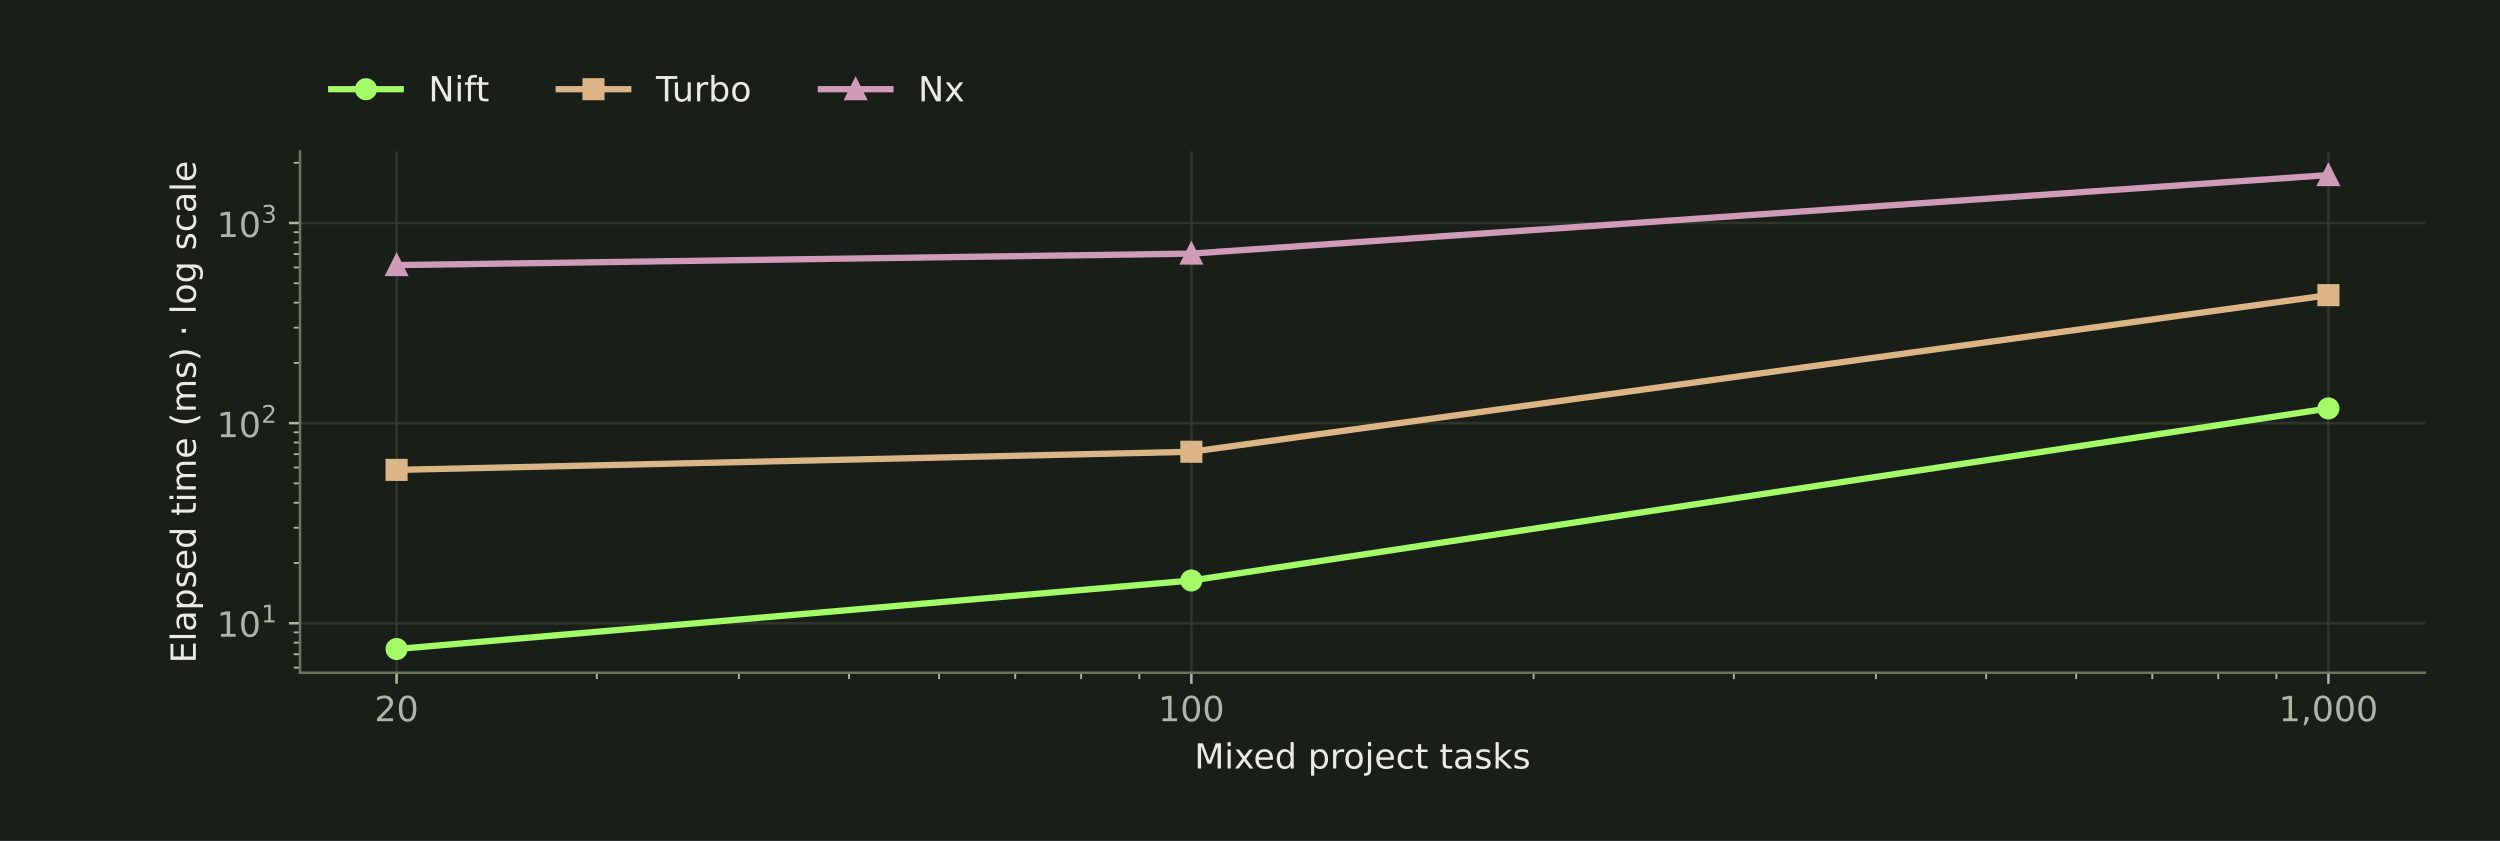
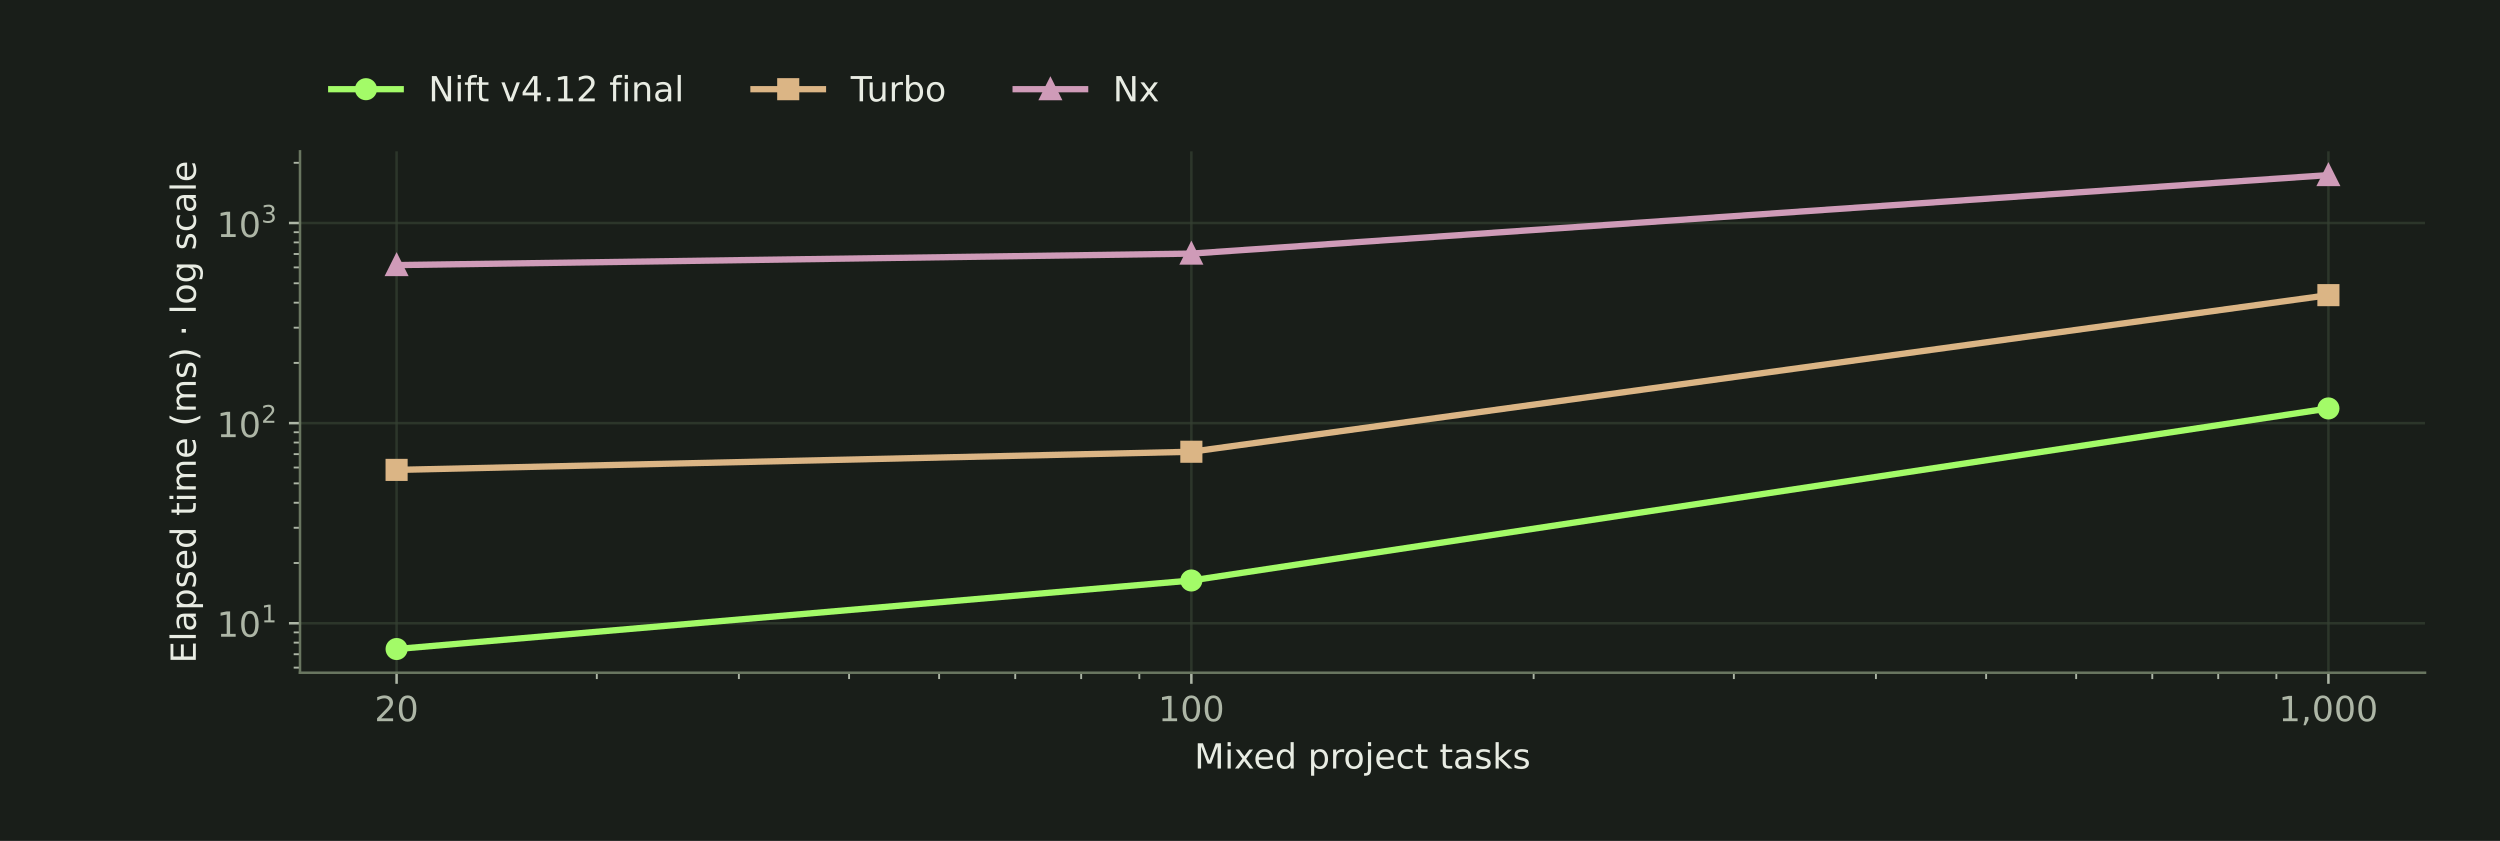
<svg xmlns="http://www.w3.org/2000/svg" xmlns:xlink="http://www.w3.org/1999/xlink" width="792pt" height="266.4pt" viewBox="0 0 792 266.4" version="1.1">
  <defs>
    <style type="text/css">*{stroke-linejoin: round; stroke-linecap: butt}</style>
  </defs>
  <g id="figure_1">
    <g id="patch_1">
      <path d="M 0 266.4 L 792 266.4 L 792 0 L 0 0 z " style="fill: #191e19" />
    </g>
    <g id="axes_1">
      <g id="patch_2">
        <path d="M 95.04 213.12 L 768.24 213.12 L 768.24 47.952 L 95.04 47.952 z " style="fill: #191e19" />
      </g>
      <g id="matplotlib.axis_1">
        <g id="xtick_1">
          <g id="line2d_1">
            <path d="M 125.64 213.12 L 125.64 47.952 " clip-path="url(#pe6b6be5bf1)" style="fill: none; stroke: #354132; stroke-opacity: 0.7; stroke-width: 0.8; stroke-linecap: square" />
          </g>
          <g id="line2d_2">
            <defs>
              <path id="mb59d0f743f" d="M 0 0 L 0 3.5 " style="stroke: #adb6a6; stroke-width: 0.8" />
            </defs>
            <g>
              <use xlink:href="#mb59d0f743f" x="125.64" y="213.12" style="fill: #adb6a6; stroke: #adb6a6; stroke-width: 0.8" />
            </g>
          </g>
          <g id="text_1">
            <text style="font-size: 11px; font-family: 'DejaVu Sans'; text-anchor: middle; fill: #adb6a6" x="125.64" y="228.477" transform="rotate(-0 125.64 228.4774)">20</text>
          </g>
        </g>
        <g id="xtick_2">
          <g id="line2d_3">
            <path d="M 377.422 213.12 L 377.422 47.952 " clip-path="url(#pe6b6be5bf1)" style="fill: none; stroke: #354132; stroke-opacity: 0.7; stroke-width: 0.8; stroke-linecap: square" />
          </g>
          <g id="line2d_4">
            <g>
              <use xlink:href="#mb59d0f743f" x="377.422" y="213.12" style="fill: #adb6a6; stroke: #adb6a6; stroke-width: 0.8" />
            </g>
          </g>
          <g id="text_2">
            <text style="font-size: 11px; font-family: 'DejaVu Sans'; text-anchor: middle; fill: #adb6a6" x="377.422" y="228.477" transform="rotate(-0 377.4218 228.4774)">100</text>
          </g>
        </g>
        <g id="xtick_3">
          <g id="line2d_5">
            <path d="M 737.64 213.12 L 737.64 47.952 " clip-path="url(#pe6b6be5bf1)" style="fill: none; stroke: #354132; stroke-opacity: 0.7; stroke-width: 0.8; stroke-linecap: square" />
          </g>
          <g id="line2d_6">
            <g>
              <use xlink:href="#mb59d0f743f" x="737.64" y="213.12" style="fill: #adb6a6; stroke: #adb6a6; stroke-width: 0.8" />
            </g>
          </g>
          <g id="text_3">
            <text style="font-size: 11px; font-family: 'DejaVu Sans'; text-anchor: middle; fill: #adb6a6" x="737.64" y="228.477" transform="rotate(-0 737.64 228.4774)">1,000</text>
          </g>
        </g>
        <g id="xtick_4">
          <g id="line2d_7">
            <defs>
              <path id="md41d5f1bb8" d="M 0 0 L 0 2 " style="stroke: #adb6a6; stroke-width: 0.6" />
            </defs>
            <g>
              <use xlink:href="#md41d5f1bb8" x="189.071" y="213.12" style="fill: #adb6a6; stroke: #adb6a6; stroke-width: 0.6" />
            </g>
          </g>
        </g>
        <g id="xtick_5">
          <g id="line2d_8">
            <g>
              <use xlink:href="#md41d5f1bb8" x="234.076" y="213.12" style="fill: #adb6a6; stroke: #adb6a6; stroke-width: 0.6" />
            </g>
          </g>
        </g>
        <g id="xtick_6">
          <g id="line2d_9">
            <g>
              <use xlink:href="#md41d5f1bb8" x="268.985" y="213.12" style="fill: #adb6a6; stroke: #adb6a6; stroke-width: 0.6" />
            </g>
          </g>
        </g>
        <g id="xtick_7">
          <g id="line2d_10">
            <g>
              <use xlink:href="#md41d5f1bb8" x="297.508" y="213.12" style="fill: #adb6a6; stroke: #adb6a6; stroke-width: 0.6" />
            </g>
          </g>
        </g>
        <g id="xtick_8">
          <g id="line2d_11">
            <g>
              <use xlink:href="#md41d5f1bb8" x="321.623" y="213.12" style="fill: #adb6a6; stroke: #adb6a6; stroke-width: 0.6" />
            </g>
          </g>
        </g>
        <g id="xtick_9">
          <g id="line2d_12">
            <g>
              <use xlink:href="#md41d5f1bb8" x="342.513" y="213.12" style="fill: #adb6a6; stroke: #adb6a6; stroke-width: 0.6" />
            </g>
          </g>
        </g>
        <g id="xtick_10">
          <g id="line2d_13">
            <g>
              <use xlink:href="#md41d5f1bb8" x="360.939" y="213.12" style="fill: #adb6a6; stroke: #adb6a6; stroke-width: 0.6" />
            </g>
          </g>
        </g>
        <g id="xtick_11">
          <g id="line2d_14">
            <g>
              <use xlink:href="#md41d5f1bb8" x="485.858" y="213.12" style="fill: #adb6a6; stroke: #adb6a6; stroke-width: 0.6" />
            </g>
          </g>
        </g>
        <g id="xtick_12">
          <g id="line2d_15">
            <g>
              <use xlink:href="#md41d5f1bb8" x="549.29" y="213.12" style="fill: #adb6a6; stroke: #adb6a6; stroke-width: 0.6" />
            </g>
          </g>
        </g>
        <g id="xtick_13">
          <g id="line2d_16">
            <g>
              <use xlink:href="#md41d5f1bb8" x="594.295" y="213.12" style="fill: #adb6a6; stroke: #adb6a6; stroke-width: 0.6" />
            </g>
          </g>
        </g>
        <g id="xtick_14">
          <g id="line2d_17">
            <g>
              <use xlink:href="#md41d5f1bb8" x="629.204" y="213.12" style="fill: #adb6a6; stroke: #adb6a6; stroke-width: 0.6" />
            </g>
          </g>
        </g>
        <g id="xtick_15">
          <g id="line2d_18">
            <g>
              <use xlink:href="#md41d5f1bb8" x="657.726" y="213.12" style="fill: #adb6a6; stroke: #adb6a6; stroke-width: 0.6" />
            </g>
          </g>
        </g>
        <g id="xtick_16">
          <g id="line2d_19">
            <g>
              <use xlink:href="#md41d5f1bb8" x="681.841" y="213.12" style="fill: #adb6a6; stroke: #adb6a6; stroke-width: 0.6" />
            </g>
          </g>
        </g>
        <g id="xtick_17">
          <g id="line2d_20">
            <g>
              <use xlink:href="#md41d5f1bb8" x="702.731" y="213.12" style="fill: #adb6a6; stroke: #adb6a6; stroke-width: 0.6" />
            </g>
          </g>
        </g>
        <g id="xtick_18">
          <g id="line2d_21">
            <g>
              <use xlink:href="#md41d5f1bb8" x="721.157" y="213.12" style="fill: #adb6a6; stroke: #adb6a6; stroke-width: 0.6" />
            </g>
          </g>
        </g>
        <g id="text_4">
          <text style="font-size: 11px; font-family: 'DejaVu Sans'; text-anchor: middle; fill: #e8ece3" x="431.64" y="243.478" transform="rotate(-0 431.64 243.4783)">Mixed project tasks</text>
        </g>
      </g>
      <g id="matplotlib.axis_2">
        <g id="ytick_1">
          <g id="line2d_22">
            <path d="M 95.04 197.442 L 768.24 197.442 " clip-path="url(#pe6b6be5bf1)" style="fill: none; stroke: #354132; stroke-opacity: 0.7; stroke-width: 0.8; stroke-linecap: square" />
          </g>
          <g id="line2d_23">
            <defs>
              <path id="ma8dde5b0b7" d="M 0 0 L -3.5 0 " style="stroke: #adb6a6; stroke-width: 0.8" />
            </defs>
            <g>
              <use xlink:href="#ma8dde5b0b7" x="95.04" y="197.442" style="fill: #adb6a6; stroke: #adb6a6; stroke-width: 0.8" />
            </g>
          </g>
          <g id="text_5">
            <g style="fill: #adb6a6" transform="translate(68.68 202.5565)">
              <text>
                <tspan x="0" y="-0.846" style="font-size: 11px; font-family: 'DejaVu Sans'; fill: #adb6a6">1</tspan>
                <tspan x="6.999" y="-0.846" style="font-size: 11px; font-family: 'DejaVu Sans'; fill: #adb6a6">0</tspan>
                <tspan x="14.102" y="-5.389" style="font-size: 7.7px; font-family: 'DejaVu Sans'; fill: #adb6a6">1</tspan>
              </text>
            </g>
          </g>
        </g>
        <g id="ytick_2">
          <g id="line2d_24">
            <path d="M 95.04 134.047 L 768.24 134.047 " clip-path="url(#pe6b6be5bf1)" style="fill: none; stroke: #354132; stroke-opacity: 0.7; stroke-width: 0.8; stroke-linecap: square" />
          </g>
          <g id="line2d_25">
            <g>
              <use xlink:href="#ma8dde5b0b7" x="95.04" y="134.047" style="fill: #adb6a6; stroke: #adb6a6; stroke-width: 0.8" />
            </g>
          </g>
          <g id="text_6">
            <g style="fill: #adb6a6" transform="translate(68.68 139.2173)">
              <text>
                <tspan x="0" y="-0.737" style="font-size: 11px; font-family: 'DejaVu Sans'; fill: #adb6a6">1</tspan>
                <tspan x="6.999" y="-0.737" style="font-size: 11px; font-family: 'DejaVu Sans'; fill: #adb6a6">0</tspan>
                <tspan x="14.102" y="-5.28" style="font-size: 7.7px; font-family: 'DejaVu Sans'; fill: #adb6a6">2</tspan>
              </text>
            </g>
          </g>
        </g>
        <g id="ytick_3">
          <g id="line2d_26">
            <path d="M 95.04 70.653 L 768.24 70.653 " clip-path="url(#pe6b6be5bf1)" style="fill: none; stroke: #354132; stroke-opacity: 0.7; stroke-width: 0.8; stroke-linecap: square" />
          </g>
          <g id="line2d_27">
            <g>
              <use xlink:href="#ma8dde5b0b7" x="95.04" y="70.653" style="fill: #adb6a6; stroke: #adb6a6; stroke-width: 0.8" />
            </g>
          </g>
          <g id="text_7">
            <g style="fill: #adb6a6" transform="translate(68.68 75.82308)">
              <text>
                <tspan x="0" y="-0.737" style="font-size: 11px; font-family: 'DejaVu Sans'; fill: #adb6a6">1</tspan>
                <tspan x="6.999" y="-0.737" style="font-size: 11px; font-family: 'DejaVu Sans'; fill: #adb6a6">0</tspan>
                <tspan x="14.102" y="-5.28" style="font-size: 7.7px; font-family: 'DejaVu Sans'; fill: #adb6a6">3</tspan>
              </text>
            </g>
          </g>
        </g>
        <g id="ytick_4">
          <g id="line2d_28">
            <defs>
              <path id="me127ff989c" d="M 0 0 L -2 0 " style="stroke: #adb6a6; stroke-width: 0.6" />
            </defs>
            <g>
              <use xlink:href="#me127ff989c" x="95.04" y="211.505" style="fill: #adb6a6; stroke: #adb6a6; stroke-width: 0.6" />
            </g>
          </g>
        </g>
        <g id="ytick_5">
          <g id="line2d_29">
            <g>
              <use xlink:href="#me127ff989c" x="95.04" y="207.261" style="fill: #adb6a6; stroke: #adb6a6; stroke-width: 0.6" />
            </g>
          </g>
        </g>
        <g id="ytick_6">
          <g id="line2d_30">
            <g>
              <use xlink:href="#me127ff989c" x="95.04" y="203.585" style="fill: #adb6a6; stroke: #adb6a6; stroke-width: 0.6" />
            </g>
          </g>
        </g>
        <g id="ytick_7">
          <g id="line2d_31">
            <g>
              <use xlink:href="#me127ff989c" x="95.04" y="200.342" style="fill: #adb6a6; stroke: #adb6a6; stroke-width: 0.6" />
            </g>
          </g>
        </g>
        <g id="ytick_8">
          <g id="line2d_32">
            <g>
              <use xlink:href="#me127ff989c" x="95.04" y="178.358" style="fill: #adb6a6; stroke: #adb6a6; stroke-width: 0.6" />
            </g>
          </g>
        </g>
        <g id="ytick_9">
          <g id="line2d_33">
            <g>
              <use xlink:href="#me127ff989c" x="95.04" y="167.195" style="fill: #adb6a6; stroke: #adb6a6; stroke-width: 0.6" />
            </g>
          </g>
        </g>
        <g id="ytick_10">
          <g id="line2d_34">
            <g>
              <use xlink:href="#me127ff989c" x="95.04" y="159.274" style="fill: #adb6a6; stroke: #adb6a6; stroke-width: 0.6" />
            </g>
          </g>
        </g>
        <g id="ytick_11">
          <g id="line2d_35">
            <g>
              <use xlink:href="#me127ff989c" x="95.04" y="153.131" style="fill: #adb6a6; stroke: #adb6a6; stroke-width: 0.6" />
            </g>
          </g>
        </g>
        <g id="ytick_12">
          <g id="line2d_36">
            <g>
              <use xlink:href="#me127ff989c" x="95.04" y="148.111" style="fill: #adb6a6; stroke: #adb6a6; stroke-width: 0.6" />
            </g>
          </g>
        </g>
        <g id="ytick_13">
          <g id="line2d_37">
            <g>
              <use xlink:href="#me127ff989c" x="95.04" y="143.867" style="fill: #adb6a6; stroke: #adb6a6; stroke-width: 0.6" />
            </g>
          </g>
        </g>
        <g id="ytick_14">
          <g id="line2d_38">
            <g>
              <use xlink:href="#me127ff989c" x="95.04" y="140.191" style="fill: #adb6a6; stroke: #adb6a6; stroke-width: 0.6" />
            </g>
          </g>
        </g>
        <g id="ytick_15">
          <g id="line2d_39">
            <g>
              <use xlink:href="#me127ff989c" x="95.04" y="136.948" style="fill: #adb6a6; stroke: #adb6a6; stroke-width: 0.6" />
            </g>
          </g>
        </g>
        <g id="ytick_16">
          <g id="line2d_40">
            <g>
              <use xlink:href="#me127ff989c" x="95.04" y="114.964" style="fill: #adb6a6; stroke: #adb6a6; stroke-width: 0.6" />
            </g>
          </g>
        </g>
        <g id="ytick_17">
          <g id="line2d_41">
            <g>
              <use xlink:href="#me127ff989c" x="95.04" y="103.801" style="fill: #adb6a6; stroke: #adb6a6; stroke-width: 0.6" />
            </g>
          </g>
        </g>
        <g id="ytick_18">
          <g id="line2d_42">
            <g>
              <use xlink:href="#me127ff989c" x="95.04" y="95.88" style="fill: #adb6a6; stroke: #adb6a6; stroke-width: 0.6" />
            </g>
          </g>
        </g>
        <g id="ytick_19">
          <g id="line2d_43">
            <g>
              <use xlink:href="#me127ff989c" x="95.04" y="89.737" style="fill: #adb6a6; stroke: #adb6a6; stroke-width: 0.6" />
            </g>
          </g>
        </g>
        <g id="ytick_20">
          <g id="line2d_44">
            <g>
              <use xlink:href="#me127ff989c" x="95.04" y="84.717" style="fill: #adb6a6; stroke: #adb6a6; stroke-width: 0.6" />
            </g>
          </g>
        </g>
        <g id="ytick_21">
          <g id="line2d_45">
            <g>
              <use xlink:href="#me127ff989c" x="95.04" y="80.473" style="fill: #adb6a6; stroke: #adb6a6; stroke-width: 0.6" />
            </g>
          </g>
        </g>
        <g id="ytick_22">
          <g id="line2d_46">
            <g>
              <use xlink:href="#me127ff989c" x="95.04" y="76.797" style="fill: #adb6a6; stroke: #adb6a6; stroke-width: 0.6" />
            </g>
          </g>
        </g>
        <g id="ytick_23">
          <g id="line2d_47">
            <g>
              <use xlink:href="#me127ff989c" x="95.04" y="73.554" style="fill: #adb6a6; stroke: #adb6a6; stroke-width: 0.6" />
            </g>
          </g>
        </g>
        <g id="ytick_24">
          <g id="line2d_48">
            <g>
              <use xlink:href="#me127ff989c" x="95.04" y="51.57" style="fill: #adb6a6; stroke: #adb6a6; stroke-width: 0.6" />
            </g>
          </g>
        </g>
        <g id="text_8">
          <text style="font-size: 11px; font-family: 'DejaVu Sans'; text-anchor: middle; fill: #e8ece3" x="62.037" y="130.536" transform="rotate(-90 62.03742 130.536)">Elapsed time (ms) · log scale</text>
        </g>
      </g>
      <g id="line2d_49">
        <path d="M 125.64 205.612 L 377.422 183.899 L 737.64 129.393 " clip-path="url(#pe6b6be5bf1)" style="fill: none; stroke: #a3fb68; stroke-width: 2; stroke-linecap: square" />
        <defs>
          <path id="m476e483576" d="M 0 3 C 0.796 3 1.559 2.684 2.121 2.121 C 2.684 1.559 3 0.796 3 0 C 3 -0.796 2.684 -1.559 2.121 -2.121 C 1.559 -2.684 0.796 -3 0 -3 C -0.796 -3 -1.559 -2.684 -2.121 -2.121 C -2.684 -1.559 -3 -0.796 -3 0 C -3 0.796 -2.684 1.559 -2.121 2.121 C -1.559 2.684 -0.796 3 0 3 z " style="stroke: #a3fb68" />
        </defs>
        <g clip-path="url(#pe6b6be5bf1)">
          <use xlink:href="#m476e483576" x="125.64" y="205.612" style="fill: #a3fb68; stroke: #a3fb68" />
          <use xlink:href="#m476e483576" x="377.422" y="183.899" style="fill: #a3fb68; stroke: #a3fb68" />
          <use xlink:href="#m476e483576" x="737.64" y="129.393" style="fill: #a3fb68; stroke: #a3fb68" />
        </g>
      </g>
      <g id="line2d_50">
        <path d="M 125.64 148.862 L 377.422 143.113 L 737.64 93.5 " clip-path="url(#pe6b6be5bf1)" style="fill: none; stroke: #dbb585; stroke-width: 2; stroke-linecap: square" />
        <defs>
          <path id="mcf83442291" d="M -3 3 L 3 3 L 3 -3 L -3 -3 z " style="stroke: #dbb585; stroke-linejoin: miter" />
        </defs>
        <g clip-path="url(#pe6b6be5bf1)">
          <use xlink:href="#mcf83442291" x="125.64" y="148.862" style="fill: #dbb585; stroke: #dbb585; stroke-linejoin: miter" />
          <use xlink:href="#mcf83442291" x="377.422" y="143.113" style="fill: #dbb585; stroke: #dbb585; stroke-linejoin: miter" />
          <use xlink:href="#mcf83442291" x="737.64" y="93.5" style="fill: #dbb585; stroke: #dbb585; stroke-linejoin: miter" />
        </g>
      </g>
      <g id="line2d_51">
        <path d="M 125.64 83.984 L 377.422 80.34 L 737.64 55.46 " clip-path="url(#pe6b6be5bf1)" style="fill: none; stroke: #cf9bb8; stroke-width: 2; stroke-linecap: square" />
        <defs>
          <path id="mc515a019c6" d="M 0 -3 L -3 3 L 3 3 z " style="stroke: #cf9bb8; stroke-linejoin: miter" />
        </defs>
        <g clip-path="url(#pe6b6be5bf1)">
          <use xlink:href="#mc515a019c6" x="125.64" y="83.984" style="fill: #cf9bb8; stroke: #cf9bb8; stroke-linejoin: miter" />
          <use xlink:href="#mc515a019c6" x="377.422" y="80.34" style="fill: #cf9bb8; stroke: #cf9bb8; stroke-linejoin: miter" />
          <use xlink:href="#mc515a019c6" x="737.64" y="55.46" style="fill: #cf9bb8; stroke: #cf9bb8; stroke-linejoin: miter" />
        </g>
      </g>
      <g id="patch_3">
        <path d="M 95.04 213.12 L 95.04 47.952 " style="fill: none; stroke: #697660; stroke-width: 0.8; stroke-linejoin: miter; stroke-linecap: square" />
      </g>
      <g id="patch_4">
        <path d="M 95.04 213.12 L 768.24 213.12 " style="fill: none; stroke: #697660; stroke-width: 0.8; stroke-linejoin: miter; stroke-linecap: square" />
      </g>
      <g id="legend_1">
        <g id="line2d_52">
          <path d="M 104.94 28.256 L 115.94 28.256 L 126.94 28.256 " style="fill: none; stroke: #a3fb68; stroke-width: 2; stroke-linecap: square" />
          <g>
            <use xlink:href="#m476e483576" x="115.94" y="28.256" style="fill: #a3fb68; stroke: #a3fb68" />
          </g>
        </g>
        <g id="text_9">
-           <text style="font-size: 11px; font-family: 'DejaVu Sans'; text-anchor: start; fill: #e8ece3" x="135.74" y="32.106" transform="rotate(-0 135.74 32.10606)">Nift</text>
+           <text style="font-size: 11px; font-family: 'DejaVu Sans'; text-anchor: start; fill: #e8ece3" x="135.74" y="32.106" transform="rotate(-0 135.74 32.10606)">Nift v4.12 final</text>
        </g>
        <g id="line2d_53">
-           <path d="M 177.018 28.256 L 188.018 28.256 L 199.018 28.256 " style="fill: none; stroke: #dbb585; stroke-width: 2; stroke-linecap: square" />
+           <path d="M 238.709 28.256 L 249.709 28.256 L 260.709 28.256 " style="fill: none; stroke: #dbb585; stroke-width: 2; stroke-linecap: square" />
          <g>
-             <use xlink:href="#mcf83442291" x="188.018" y="28.256" style="fill: #dbb585; stroke: #dbb585; stroke-linejoin: miter" />
+             <use xlink:href="#mcf83442291" x="249.709" y="28.256" style="fill: #dbb585; stroke: #dbb585; stroke-linejoin: miter" />
          </g>
        </g>
        <g id="text_10">
-           <text style="font-size: 11px; font-family: 'DejaVu Sans'; text-anchor: start; fill: #e8ece3" x="207.817" y="32.106" transform="rotate(-0 207.8175 32.10606)">Turbo</text>
+           <text style="font-size: 11px; font-family: 'DejaVu Sans'; text-anchor: start; fill: #e8ece3" x="269.509" y="32.106" transform="rotate(-0 269.5086 32.10606)">Turbo</text>
        </g>
        <g id="line2d_54">
-           <path d="M 260.073 28.256 L 271.073 28.256 L 282.073 28.256 " style="fill: none; stroke: #cf9bb8; stroke-width: 2; stroke-linecap: square" />
+           <path d="M 321.764 28.256 L 332.764 28.256 L 343.764 28.256 " style="fill: none; stroke: #cf9bb8; stroke-width: 2; stroke-linecap: square" />
          <g>
-             <use xlink:href="#mc515a019c6" x="271.073" y="28.256" style="fill: #cf9bb8; stroke: #cf9bb8; stroke-linejoin: miter" />
+             <use xlink:href="#mc515a019c6" x="332.764" y="28.256" style="fill: #cf9bb8; stroke: #cf9bb8; stroke-linejoin: miter" />
          </g>
        </g>
        <g id="text_11">
-           <text style="font-size: 11px; font-family: 'DejaVu Sans'; text-anchor: start; fill: #e8ece3" x="290.873" y="32.106" transform="rotate(-0 290.8727 32.10606)">Nx</text>
+           <text style="font-size: 11px; font-family: 'DejaVu Sans'; text-anchor: start; fill: #e8ece3" x="352.564" y="32.106" transform="rotate(-0 352.5638 32.10606)">Nx</text>
        </g>
      </g>
    </g>
  </g>
  <defs>
    <clipPath id="pe6b6be5bf1">
      <rect x="95.04" y="47.952" width="673.2" height="165.168" />
    </clipPath>
  </defs>
</svg>
